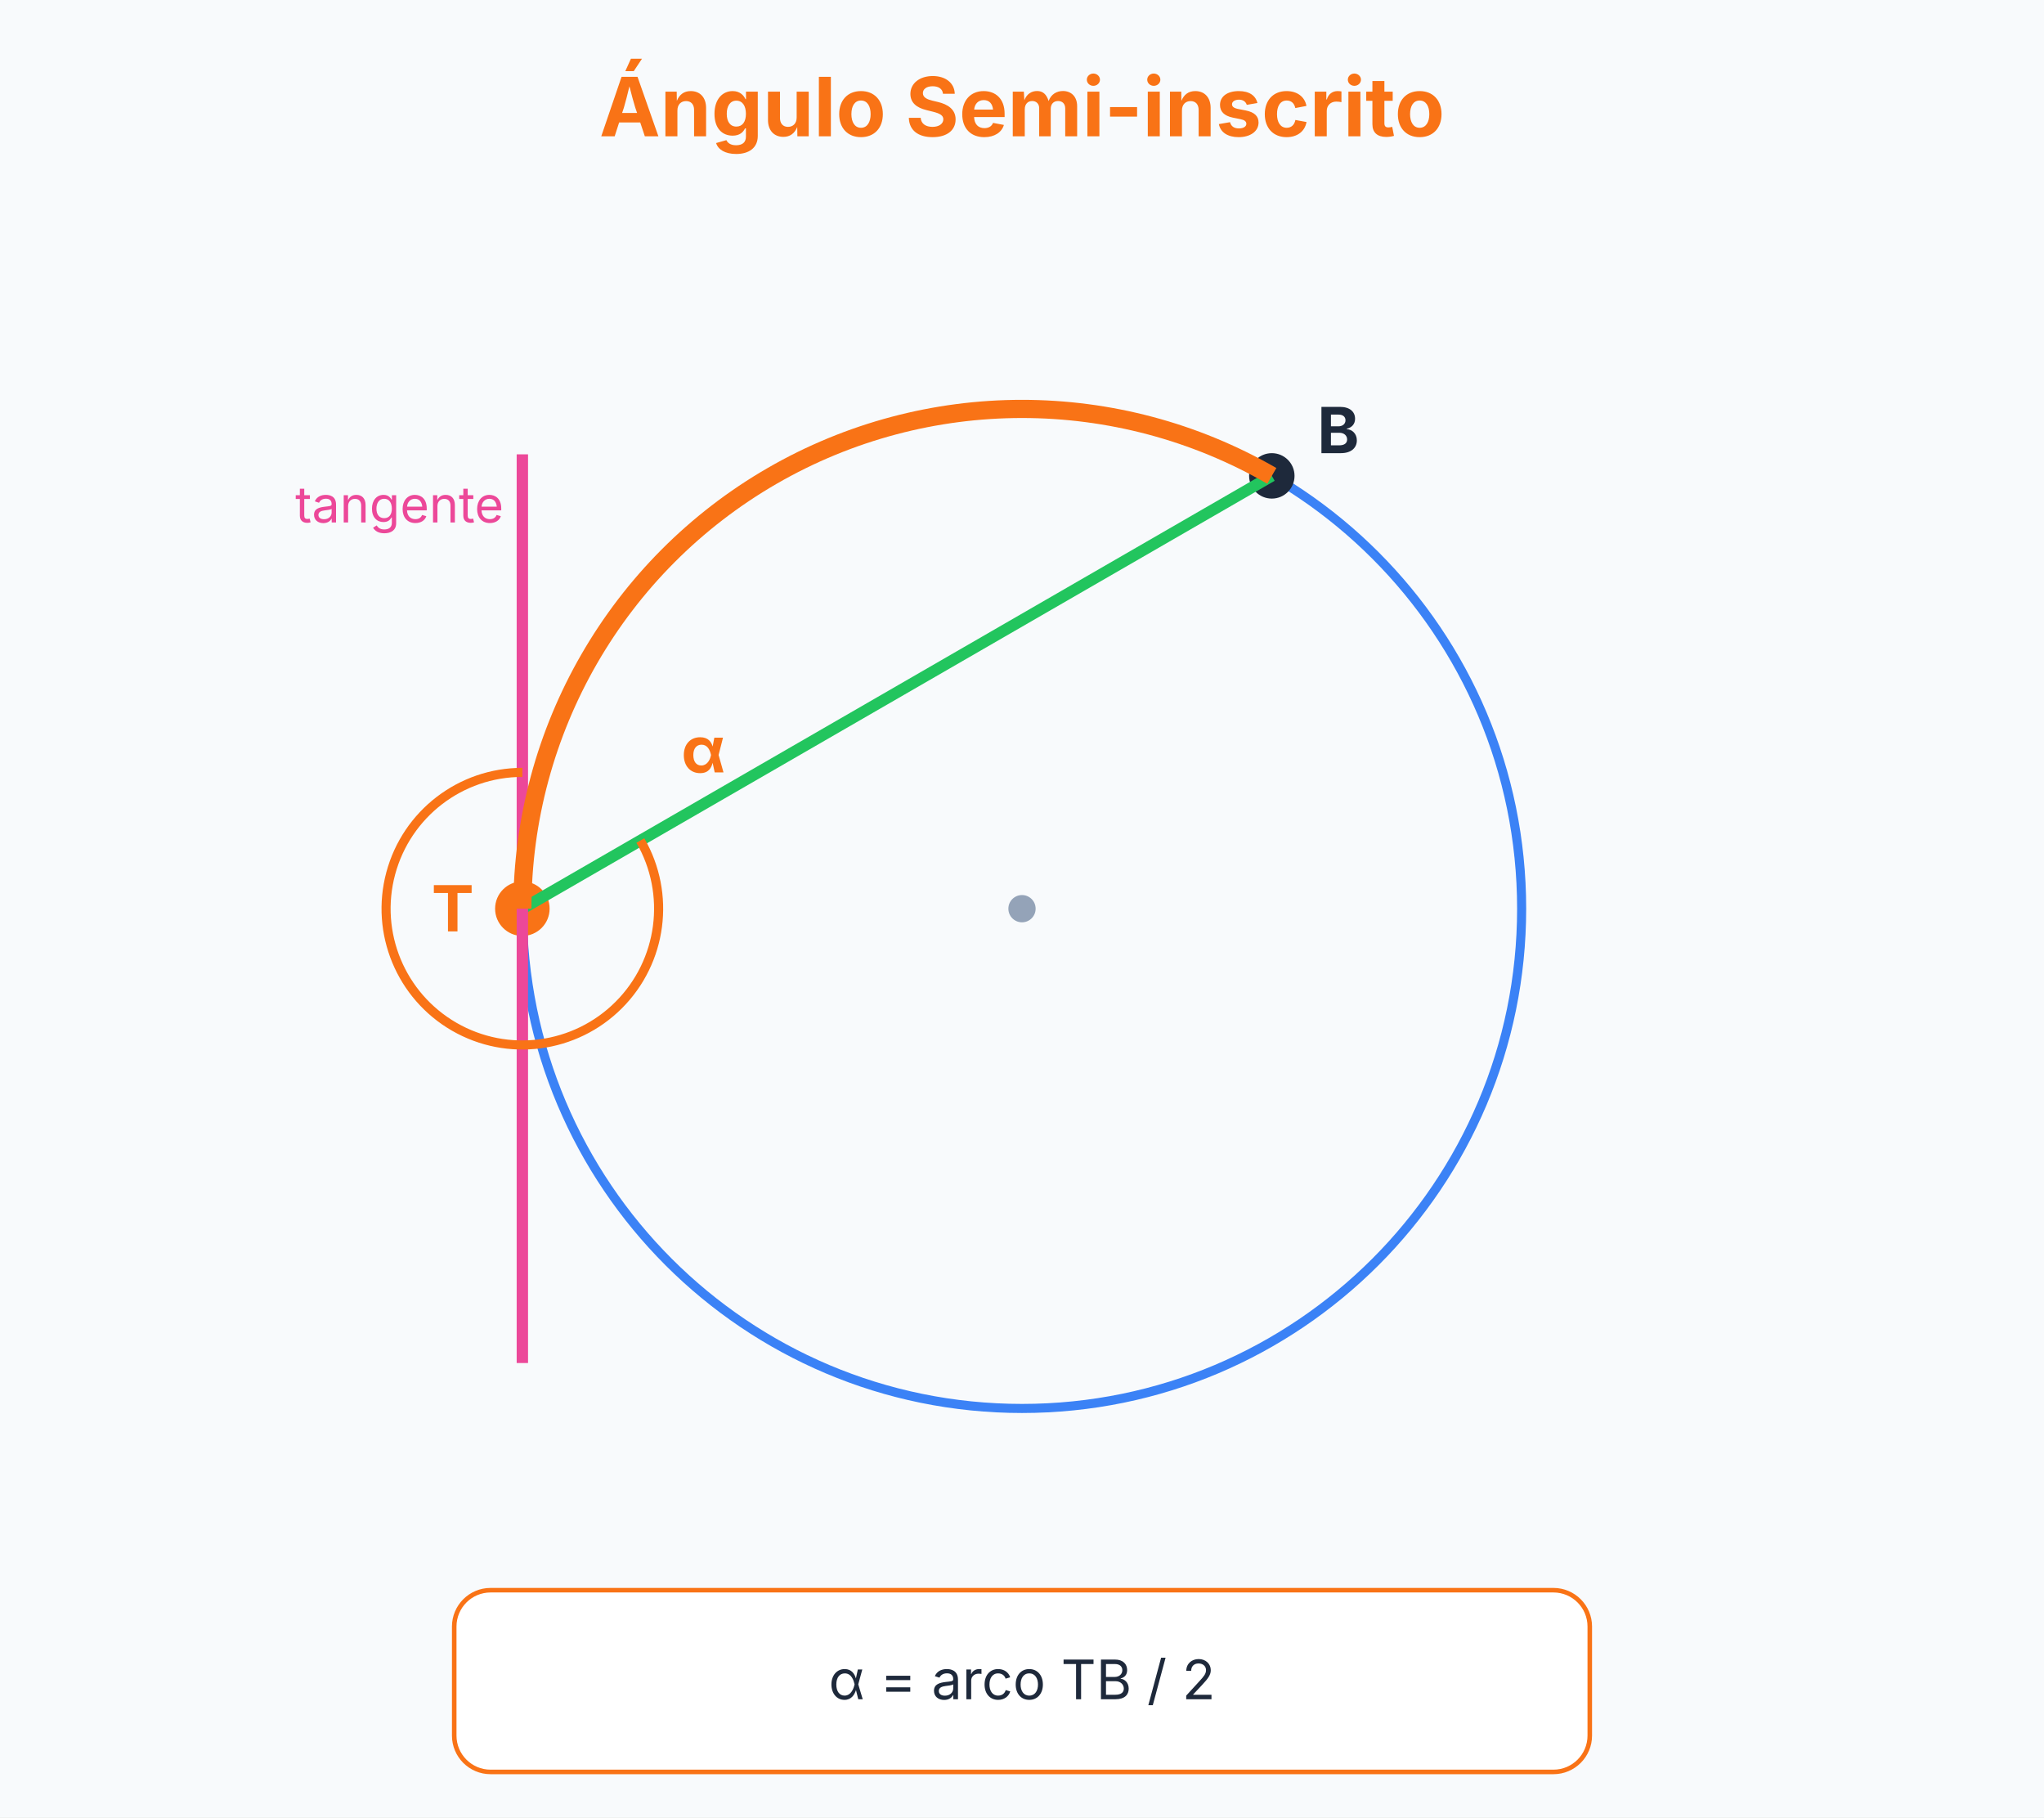
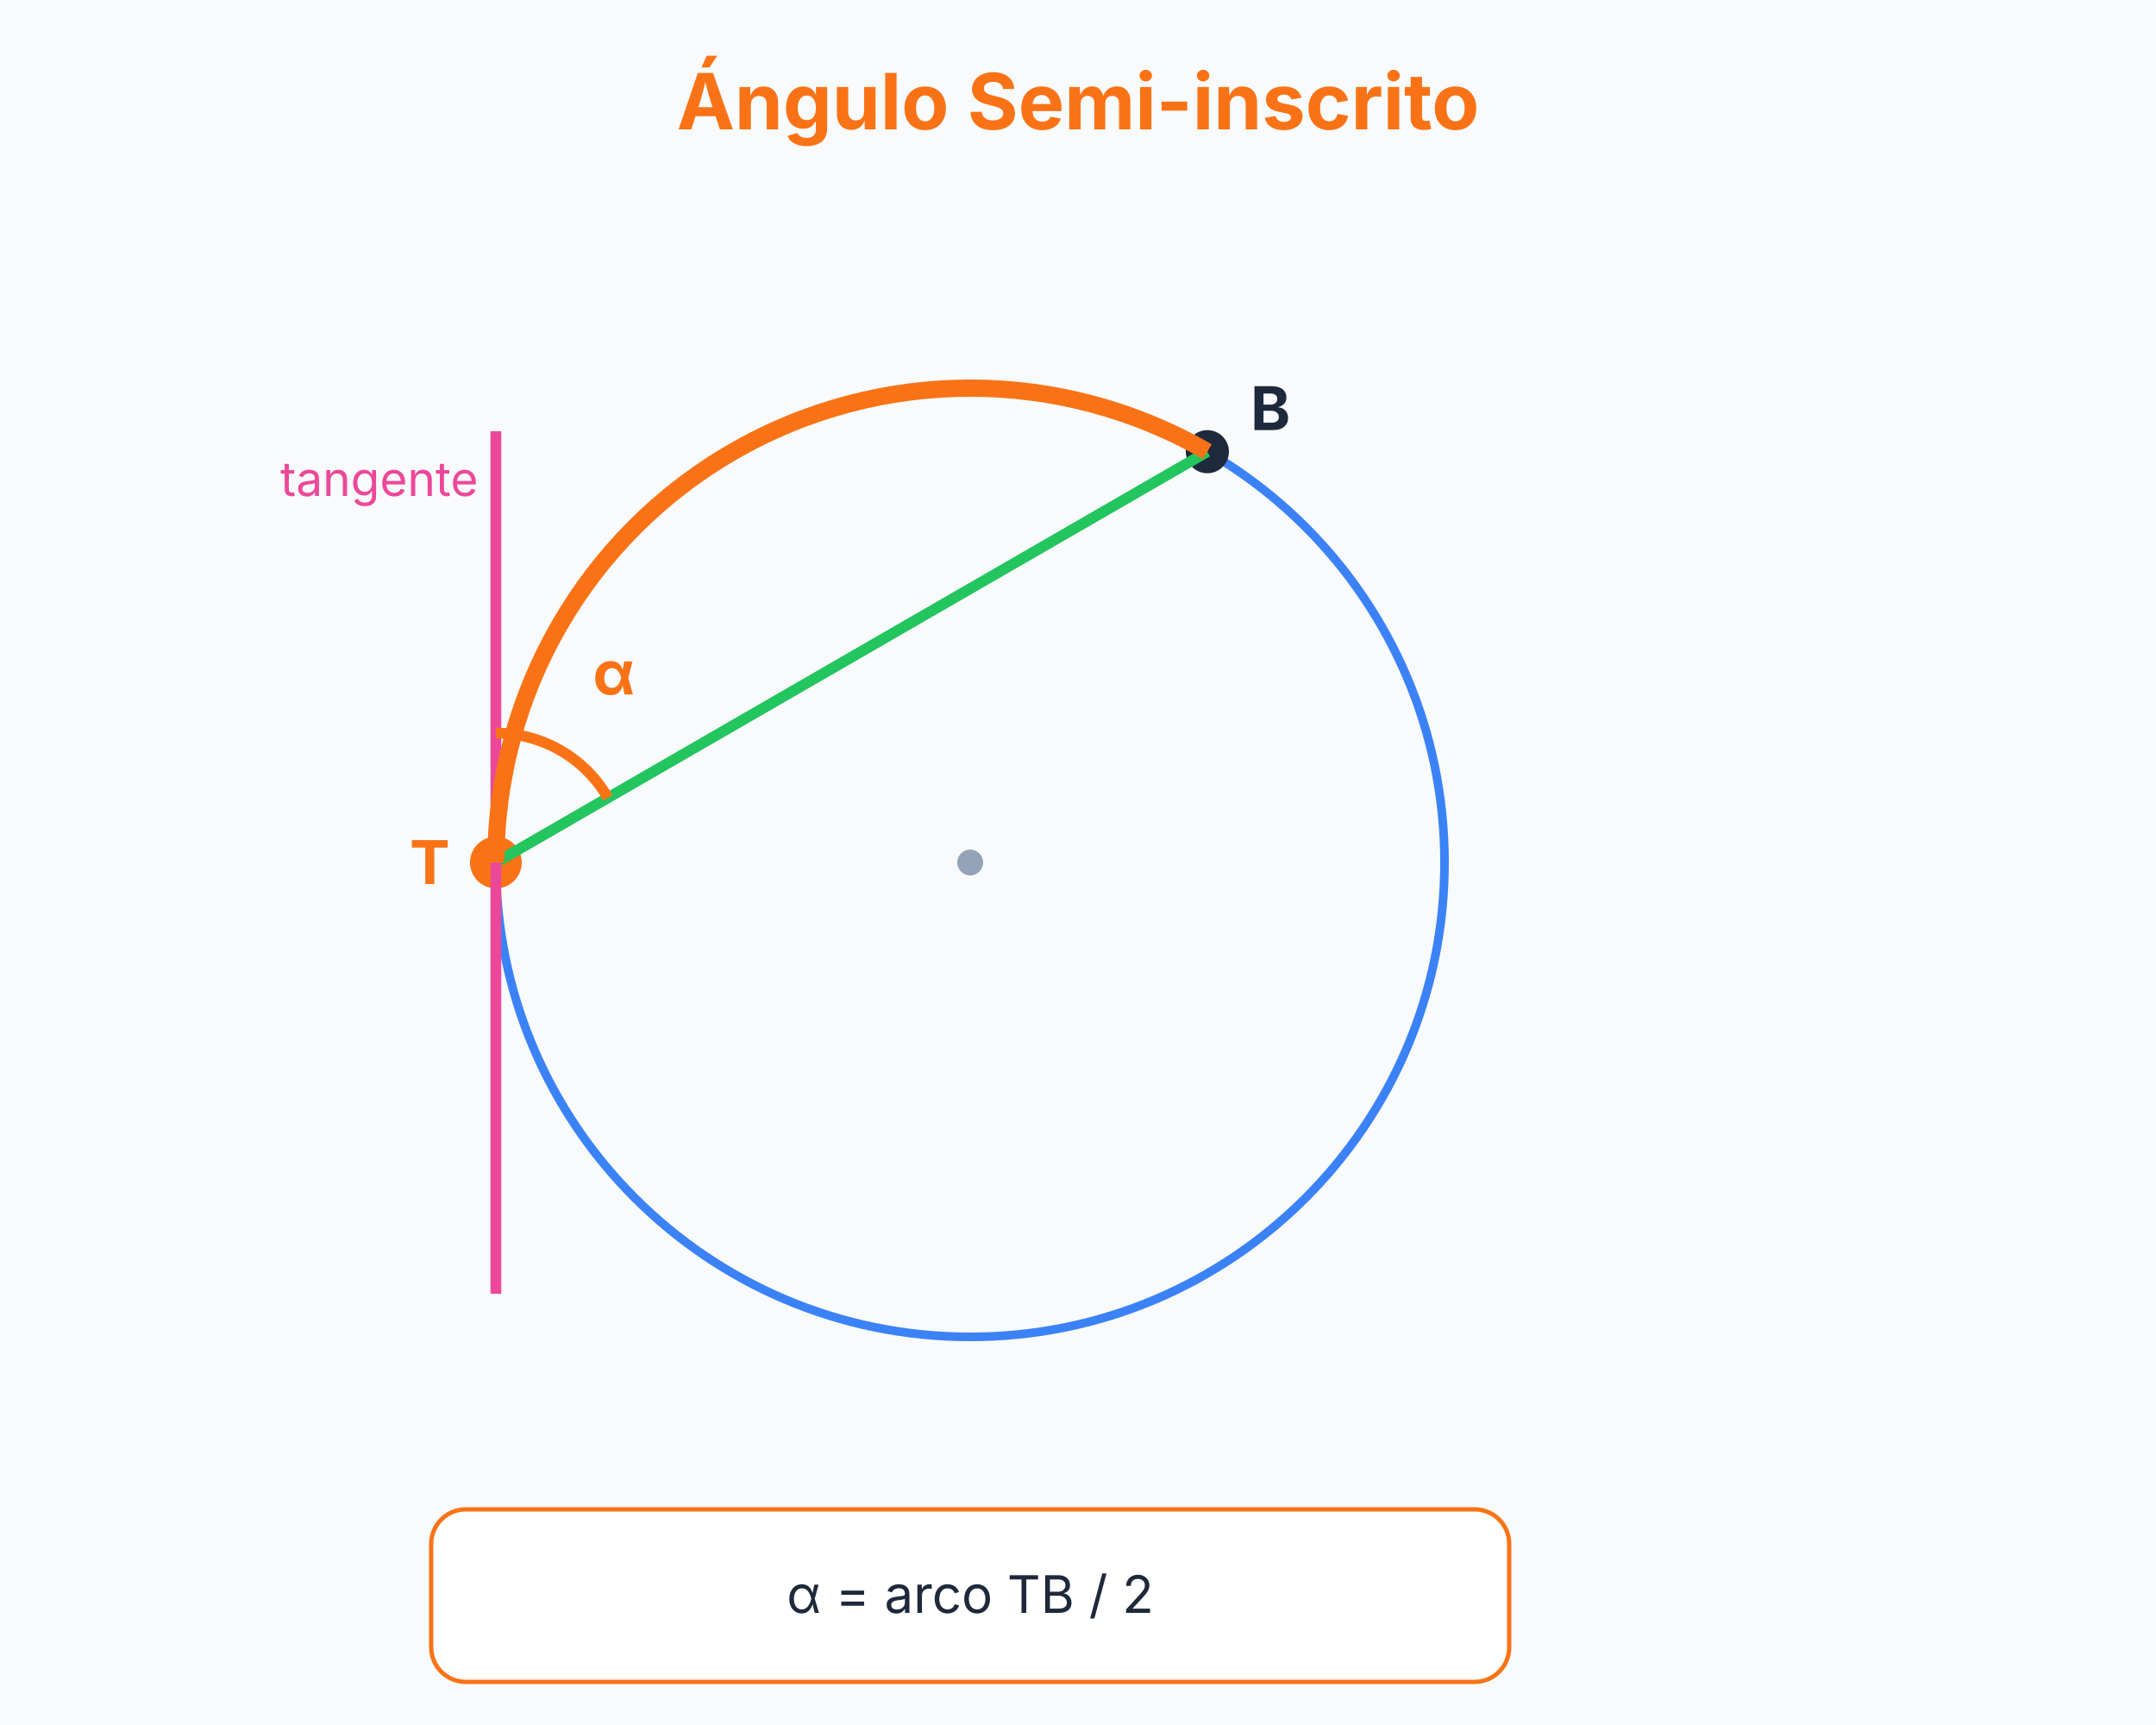
- <svg xmlns="http://www.w3.org/2000/svg" viewBox="0 0 450 400" style="font-family: 'Inter', 'Segoe UI', system-ui, sans-serif;">
-   <rect width="450" height="400" fill="#f8fafc" />
-   <text x="225.00" y="30.00" text-anchor="middle" font-size="18" font-weight="bold" fill="#f97316">Ángulo Semi-inscrito</text>
+ <svg xmlns="http://www.w3.org/2000/svg" viewBox="0 0 500 400" style="font-family: 'Inter', 'Segoe UI', system-ui, sans-serif;">
+   <rect width="500" height="400" fill="#f8fafc" />
+   <text x="250.00" y="30.00" text-anchor="middle" font-size="18" font-weight="bold" fill="#f97316">Ángulo Semi-inscrito</text>
  <circle cx="225" cy="200" r="110" fill="none" stroke="#3b82f6" stroke-width="2" />
  <circle cx="115.00" cy="200.00" r="6" fill="#f97316" />
  <text x="95.00" y="205.00" text-anchor="start" font-size="14" font-weight="bold" fill="#f97316">T</text>
  <circle cx="280.00" cy="104.74" r="5" fill="#1e293b" />
  <text x="290.00" y="99.74" text-anchor="start" font-size="14" font-weight="bold" fill="#1e293b">B</text>
  <line x1="115.00" y1="200.00" x2="280.00" y2="104.74" stroke="#22c55e" stroke-width="2.5" />
  <line x1="115.00" y1="100.00" x2="115.00" y2="300.00" stroke="#ec4899" stroke-width="2.5" />
  <text x="65.00" y="115.00" text-anchor="start" font-size="11" font-weight="normal" fill="#ec4899">tangente</text>
  <circle cx="225" cy="200" r="3" fill="#94a3b8" />
  <path d="M 280.00 104.74 A 110 110 0 0 0 115.00 200.00" fill="none" stroke="#f97316" stroke-width="4" />
-   <path d="M 115.00 170.00 A 30 30 0 1 0 140.98 185.00" fill="none" stroke="#f97316" stroke-width="2" />
-   <text x="150.00" y="170.00" text-anchor="start" font-size="14" font-weight="bold" fill="#f97316">α</text>
+   <path d="M 115.00 170.00 A 30 30 0 0 1 140.98 185.00" fill="none" stroke="#f97316" stroke-width="2.5" />
+   <text x="137.50" y="161.03" text-anchor="start" font-size="14" font-weight="bold" fill="#f97316">α</text>
  <rect x="100" y="350" width="250" height="40" rx="8" fill="white" stroke="#f97316" />
  <text x="225.0" y="374.0" text-anchor="middle" font-size="12" fill="#1e293b">α = arco TB / 2</text>
</svg>
